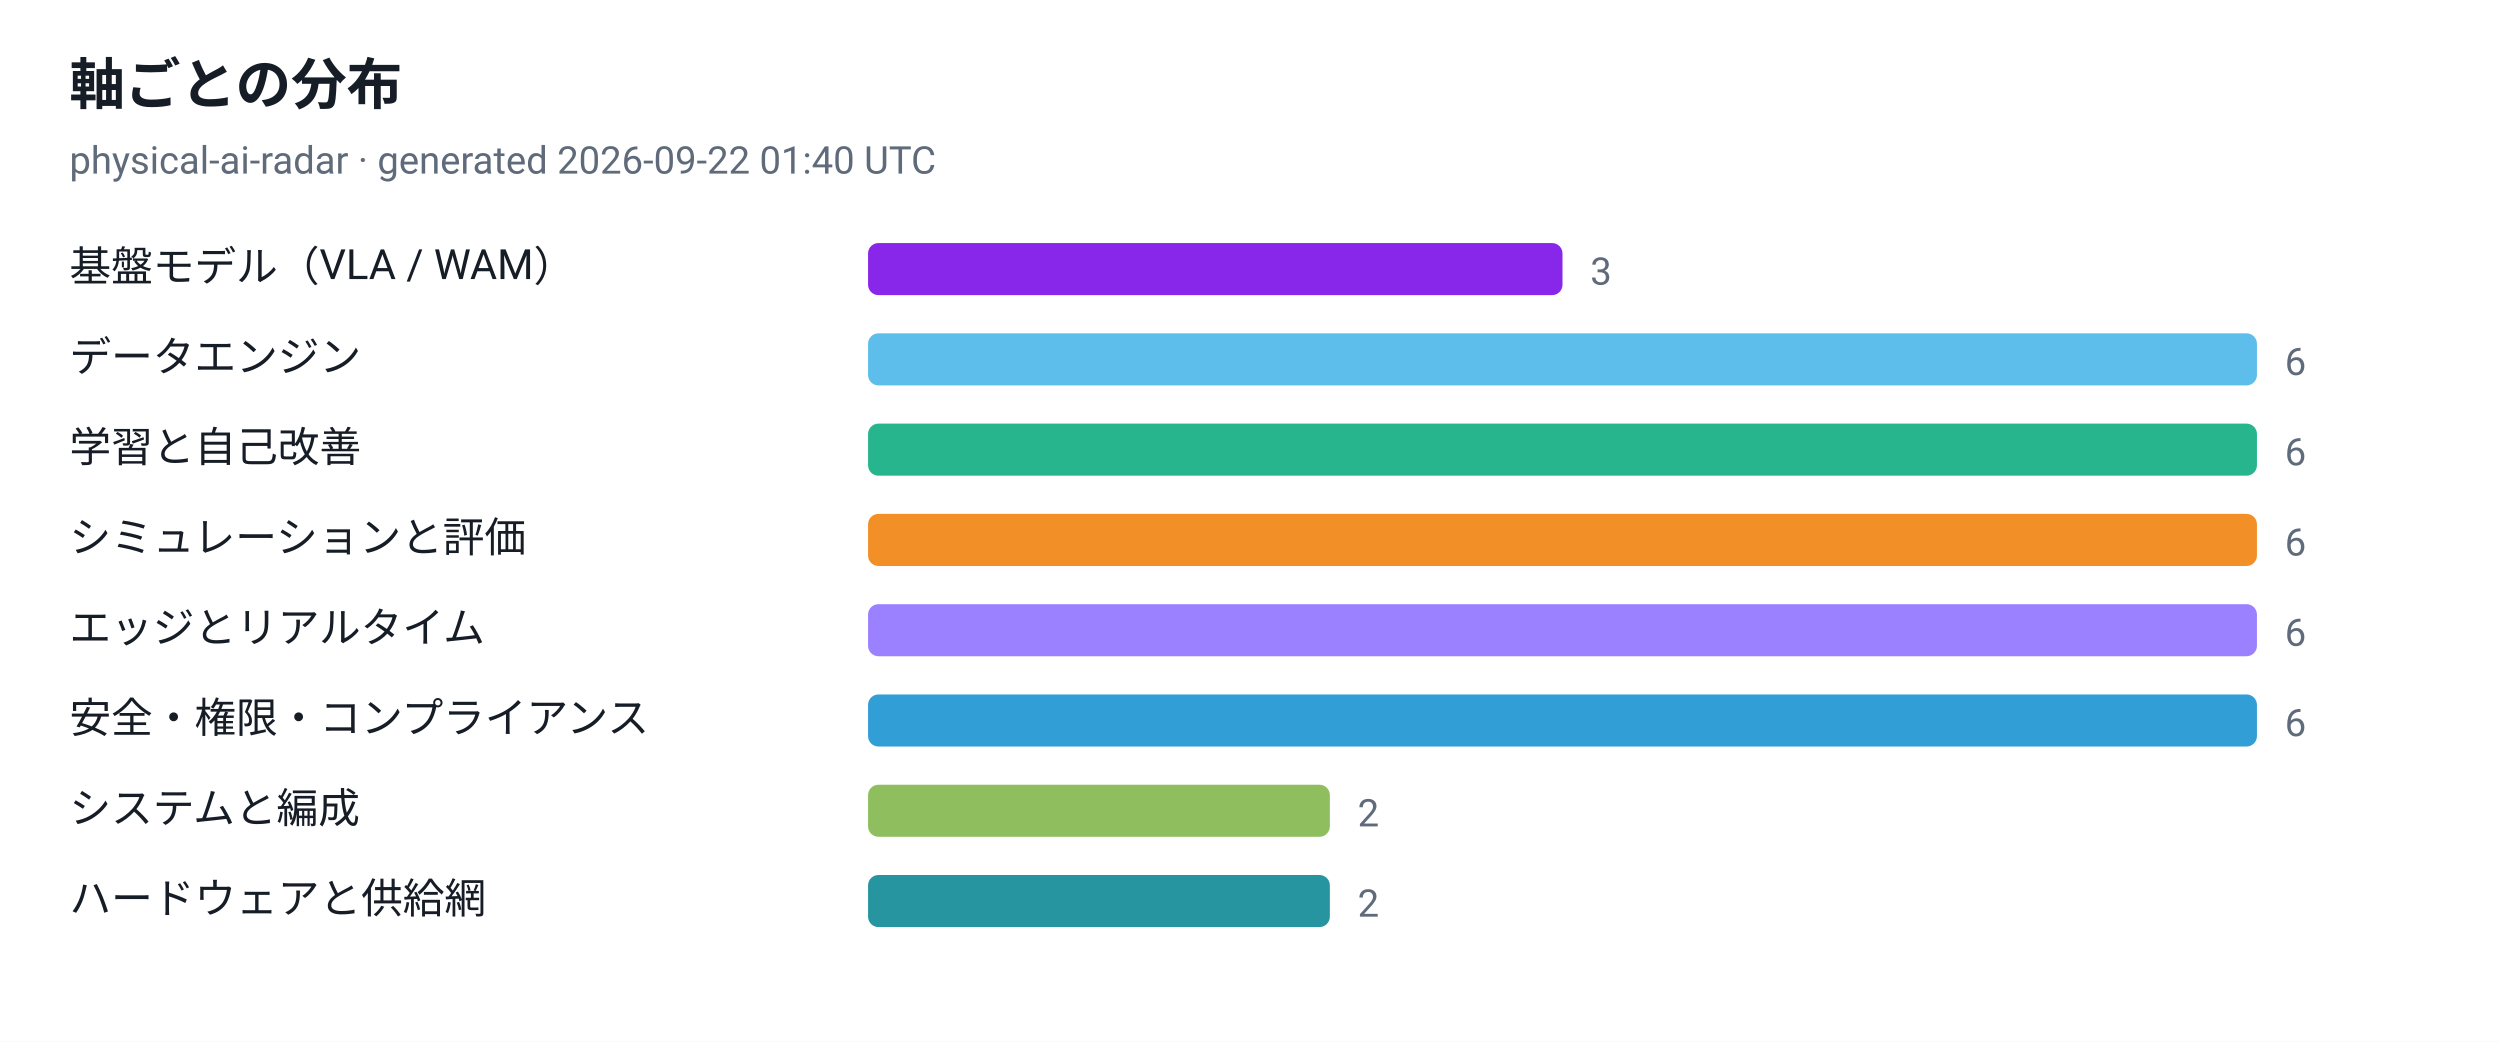
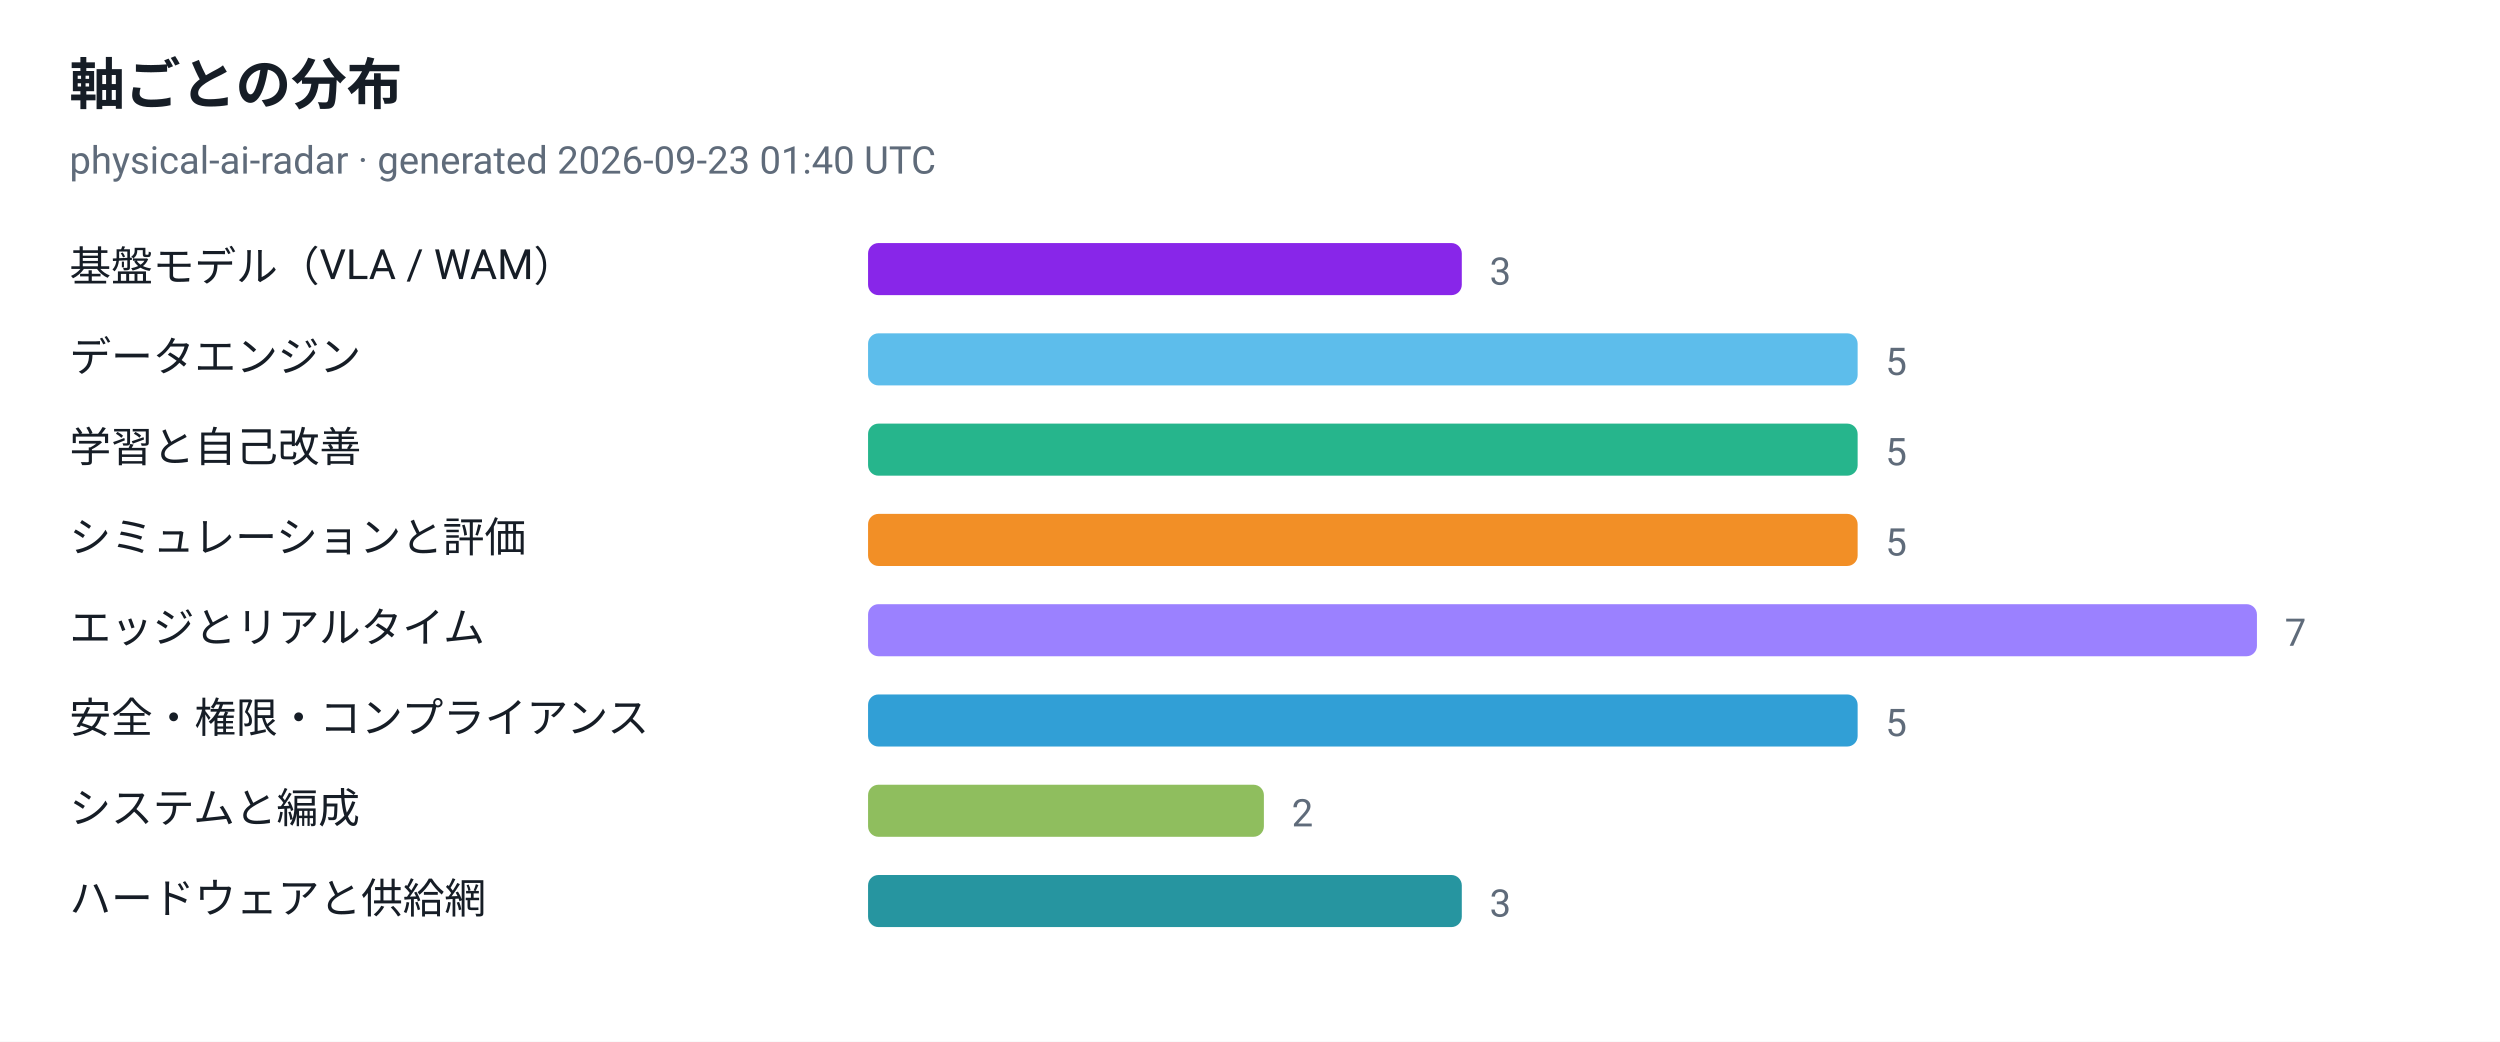
<svg xmlns="http://www.w3.org/2000/svg" viewBox="0 0 720 300" width="720" height="300" role="img" aria-label="軸ごとの分布">
  <style>
  .plate { fill: #ffffff }
  .ink { fill: #161d26 }
  .muted { fill: #5f6b7a }
  .grid { stroke: #e3e9ef }
  @media (prefers-color-scheme: dark) {
    .plate { fill: #0d1117 }
    .ink { fill: #e6edf3 }
    .muted { fill: #8b949e }
    .grid { stroke: #30363d }
  }
</style>
  <rect class="plate" width="720" height="300" />
  <text x="20" y="30" font-family="ui-sans-serif, -apple-system, 'Segoe UI', Roboto, Helvetica, Arial, sans-serif" font-size="16" font-weight="700" class="ink">軸ごとの分布</text>
-   <text x="20" y="50" font-family="ui-sans-serif, -apple-system, 'Segoe UI', Roboto, Helvetica, Arial, sans-serif" font-size="11" class="muted">physical-ai-radar · generated 2026-09-22 01:40 UTC</text>
+   <text x="20" y="50" font-family="ui-sans-serif, -apple-system, 'Segoe UI', Roboto, Helvetica, Arial, sans-serif" font-size="11" class="muted">physical-ai-radar · generated 2026-09-23 01:40 UTC</text>
  <text x="20" y="81" font-family="ui-sans-serif, -apple-system, 'Segoe UI', Roboto, Helvetica, Arial, sans-serif" font-size="12" class="ink">基盤モデル（VLA / WAM）</text>
-   <rect x="250" y="70" width="200" height="15" rx="3" fill="#7300e5" fill-opacity="0.85" />
-   <text x="458" y="82" font-family="ui-sans-serif, -apple-system, 'Segoe UI', Roboto, Helvetica, Arial, sans-serif" font-size="11" class="muted">3</text>
+   <rect x="250" y="70" width="171" height="15" rx="3" fill="#7300e5" fill-opacity="0.85" />
+   <text x="429" y="82" font-family="ui-sans-serif, -apple-system, 'Segoe UI', Roboto, Helvetica, Arial, sans-serif" font-size="11" class="muted">3</text>
  <text x="20" y="107" font-family="ui-sans-serif, -apple-system, 'Segoe UI', Roboto, Helvetica, Arial, sans-serif" font-size="12" class="ink">データエンジン</text>
-   <rect x="250" y="96" width="400" height="15" rx="3" fill="#41b1e8" fill-opacity="0.85" />
-   <text x="658" y="108" font-family="ui-sans-serif, -apple-system, 'Segoe UI', Roboto, Helvetica, Arial, sans-serif" font-size="11" class="muted">6</text>
+   <rect x="250" y="96" width="285" height="15" rx="3" fill="#41b1e8" fill-opacity="0.85" />
+   <text x="543" y="108" font-family="ui-sans-serif, -apple-system, 'Segoe UI', Roboto, Helvetica, Arial, sans-serif" font-size="11" class="muted">5</text>
  <text x="20" y="133" font-family="ui-sans-serif, -apple-system, 'Segoe UI', Roboto, Helvetica, Arial, sans-serif" font-size="12" class="ink">学習と自己改善</text>
-   <rect x="250" y="122" width="400" height="15" rx="3" fill="#00a878" fill-opacity="0.85" />
-   <text x="658" y="134" font-family="ui-sans-serif, -apple-system, 'Segoe UI', Roboto, Helvetica, Arial, sans-serif" font-size="11" class="muted">6</text>
+   <rect x="250" y="122" width="285" height="15" rx="3" fill="#00a878" fill-opacity="0.85" />
+   <text x="543" y="134" font-family="ui-sans-serif, -apple-system, 'Segoe UI', Roboto, Helvetica, Arial, sans-serif" font-size="11" class="muted">5</text>
  <text x="20" y="159" font-family="ui-sans-serif, -apple-system, 'Segoe UI', Roboto, Helvetica, Arial, sans-serif" font-size="12" class="ink">シミュレーションと評価</text>
-   <rect x="250" y="148" width="400" height="15" rx="3" fill="#f07c00" fill-opacity="0.85" />
-   <text x="658" y="160" font-family="ui-sans-serif, -apple-system, 'Segoe UI', Roboto, Helvetica, Arial, sans-serif" font-size="11" class="muted">6</text>
+   <rect x="250" y="148" width="285" height="15" rx="3" fill="#f07c00" fill-opacity="0.85" />
+   <text x="543" y="160" font-family="ui-sans-serif, -apple-system, 'Segoe UI', Roboto, Helvetica, Arial, sans-serif" font-size="11" class="muted">5</text>
  <text x="20" y="185" font-family="ui-sans-serif, -apple-system, 'Segoe UI', Roboto, Helvetica, Arial, sans-serif" font-size="12" class="ink">エッジとリアルタイム</text>
  <rect x="250" y="174" width="400" height="15" rx="3" fill="#8a6bff" fill-opacity="0.85" />
-   <text x="658" y="186" font-family="ui-sans-serif, -apple-system, 'Segoe UI', Roboto, Helvetica, Arial, sans-serif" font-size="11" class="muted">6</text>
+   <text x="658" y="186" font-family="ui-sans-serif, -apple-system, 'Segoe UI', Roboto, Helvetica, Arial, sans-serif" font-size="11" class="muted">7</text>
  <text x="20" y="211" font-family="ui-sans-serif, -apple-system, 'Segoe UI', Roboto, Helvetica, Arial, sans-serif" font-size="12" class="ink">安全・権限・コンプライアンス</text>
-   <rect x="250" y="200" width="400" height="15" rx="3" fill="#0d8ecf" fill-opacity="0.85" />
-   <text x="658" y="212" font-family="ui-sans-serif, -apple-system, 'Segoe UI', Roboto, Helvetica, Arial, sans-serif" font-size="11" class="muted">6</text>
+   <rect x="250" y="200" width="285" height="15" rx="3" fill="#0d8ecf" fill-opacity="0.85" />
+   <text x="543" y="212" font-family="ui-sans-serif, -apple-system, 'Segoe UI', Roboto, Helvetica, Arial, sans-serif" font-size="11" class="muted">5</text>
  <text x="20" y="237" font-family="ui-sans-serif, -apple-system, 'Segoe UI', Roboto, Helvetica, Arial, sans-serif" font-size="12" class="ink">システムと編成</text>
-   <rect x="250" y="226" width="133" height="15" rx="3" fill="#7cb342" fill-opacity="0.85" />
-   <text x="391" y="238" font-family="ui-sans-serif, -apple-system, 'Segoe UI', Roboto, Helvetica, Arial, sans-serif" font-size="11" class="muted">2</text>
+   <rect x="250" y="226" width="114" height="15" rx="3" fill="#7cb342" fill-opacity="0.85" />
+   <text x="372" y="238" font-family="ui-sans-serif, -apple-system, 'Segoe UI', Roboto, Helvetica, Arial, sans-serif" font-size="11" class="muted">2</text>
  <text x="20" y="263" font-family="ui-sans-serif, -apple-system, 'Segoe UI', Roboto, Helvetica, Arial, sans-serif" font-size="12" class="ink">ハードウェアと供給網</text>
-   <rect x="250" y="252" width="133" height="15" rx="3" fill="#00838f" fill-opacity="0.85" />
-   <text x="391" y="264" font-family="ui-sans-serif, -apple-system, 'Segoe UI', Roboto, Helvetica, Arial, sans-serif" font-size="11" class="muted">2</text>
+   <rect x="250" y="252" width="171" height="15" rx="3" fill="#00838f" fill-opacity="0.85" />
+   <text x="429" y="264" font-family="ui-sans-serif, -apple-system, 'Segoe UI', Roboto, Helvetica, Arial, sans-serif" font-size="11" class="muted">3</text>
</svg>
